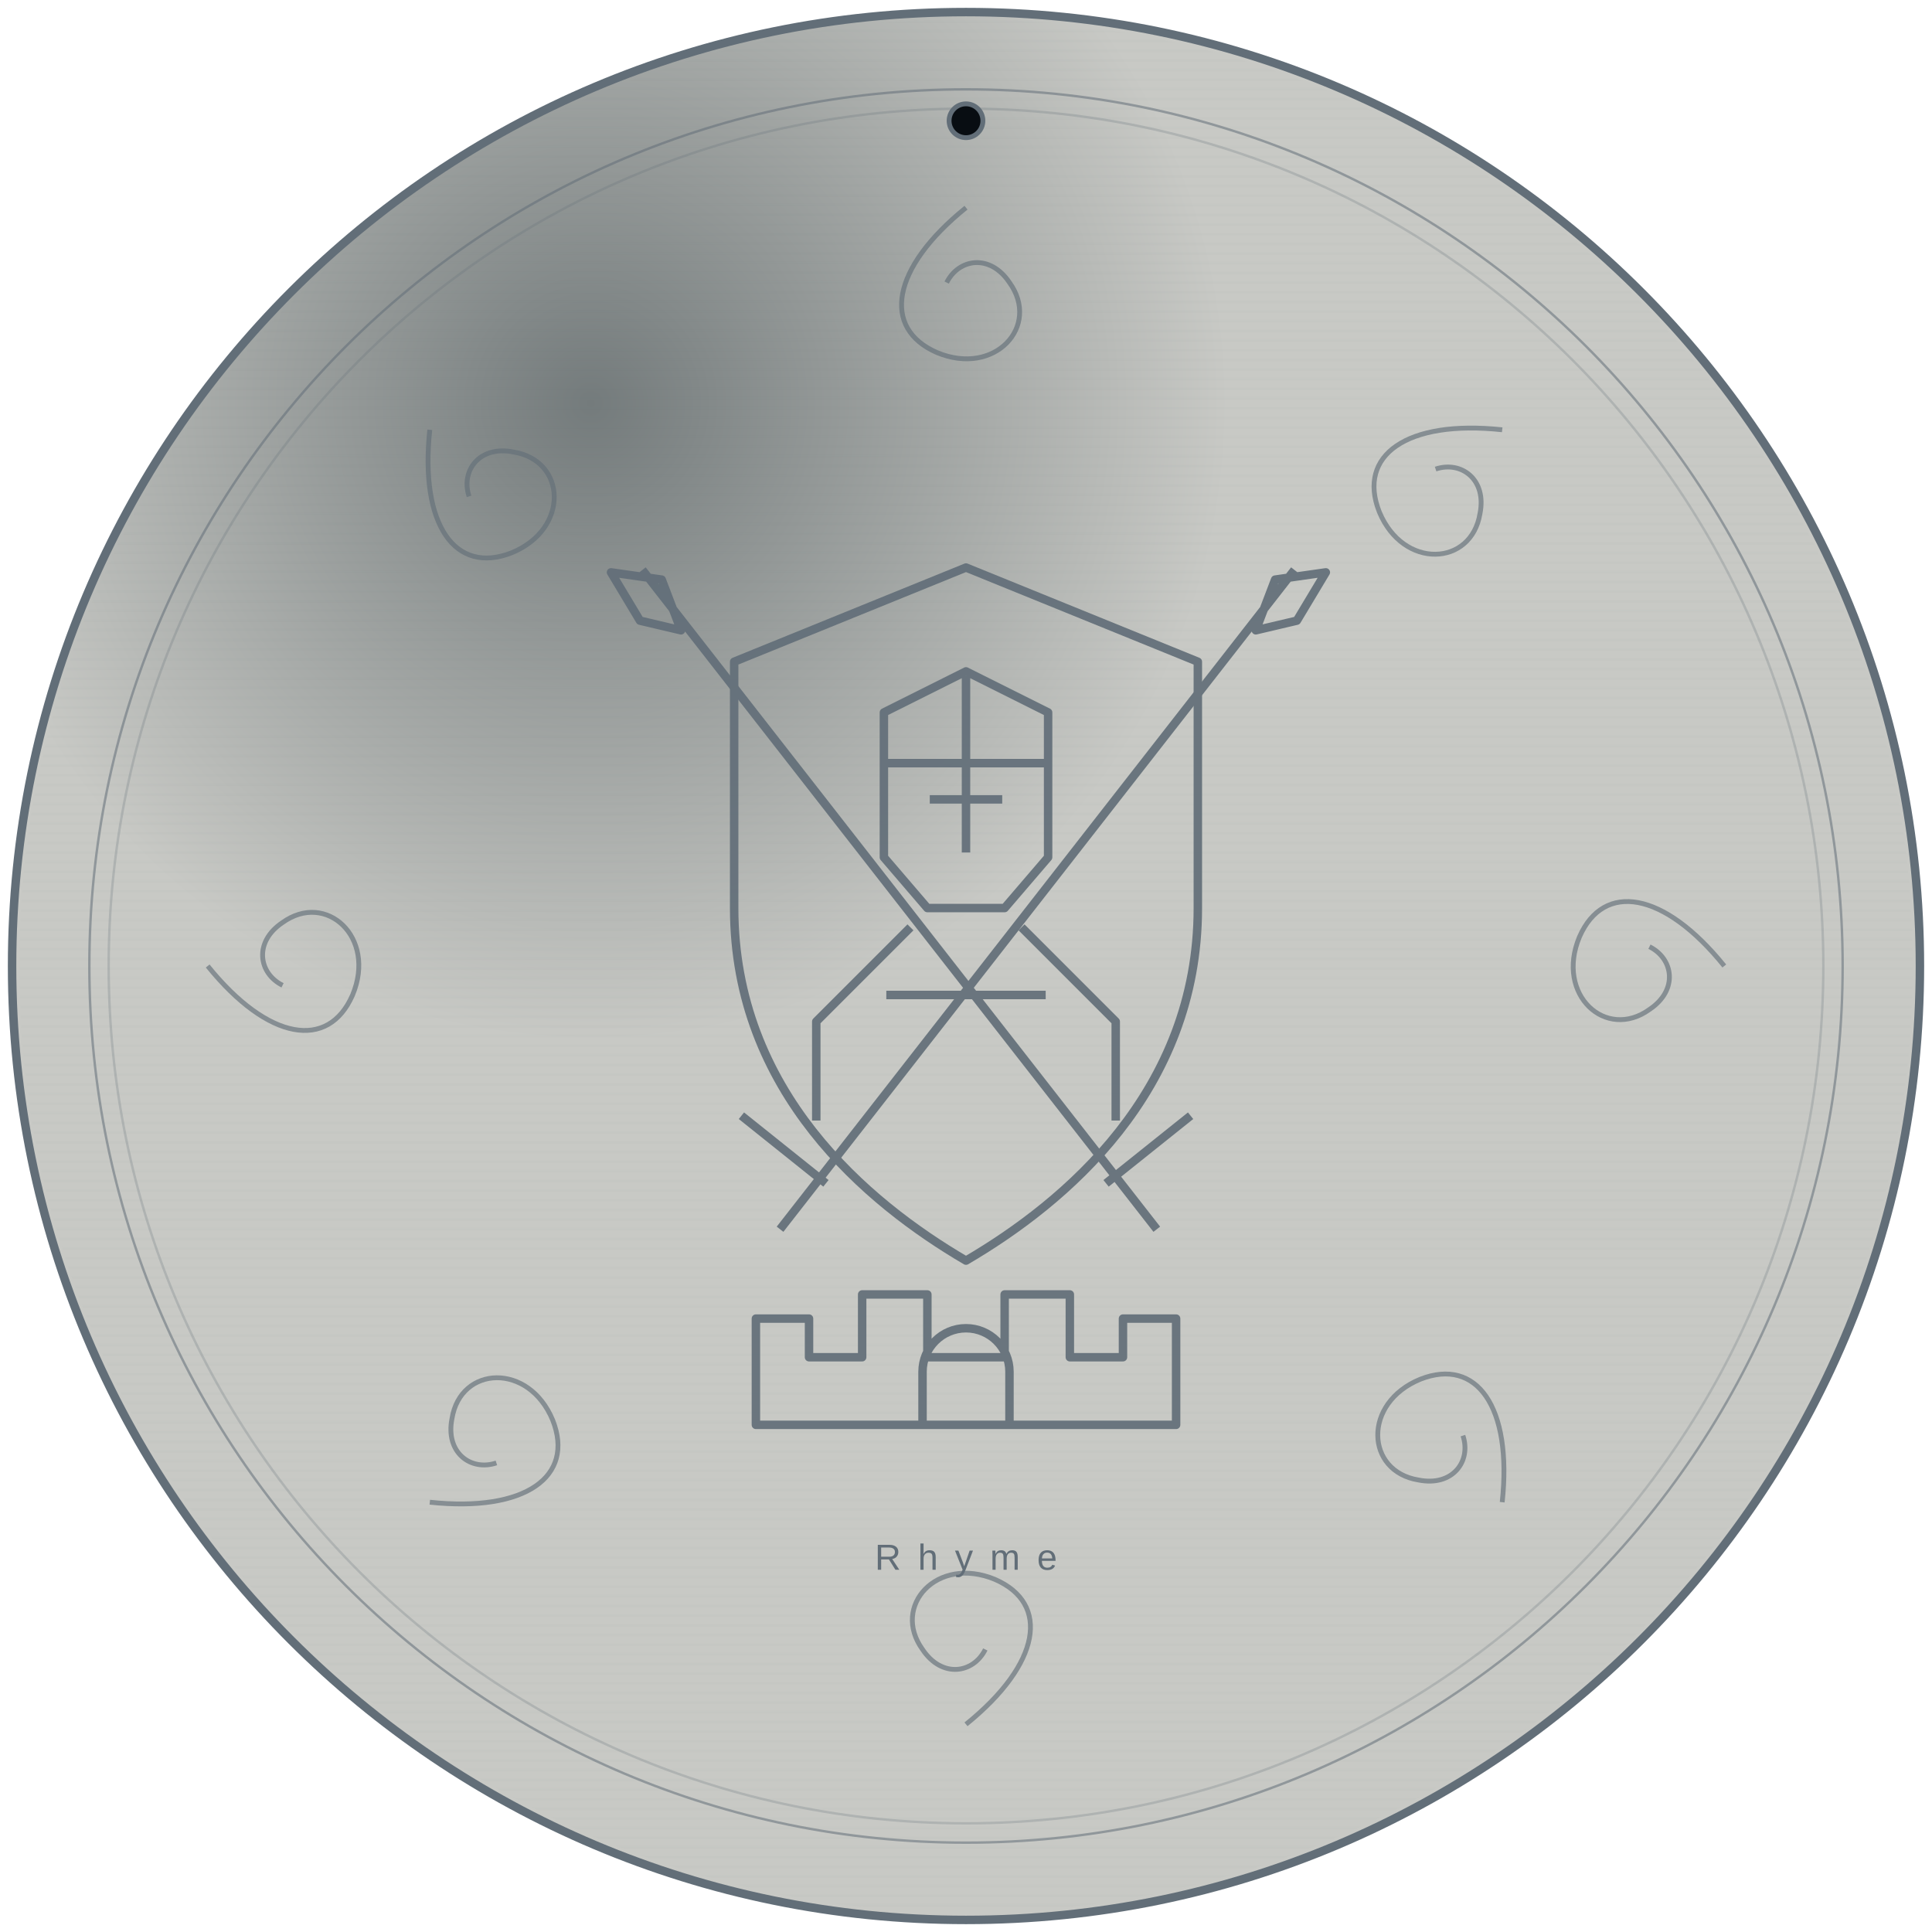
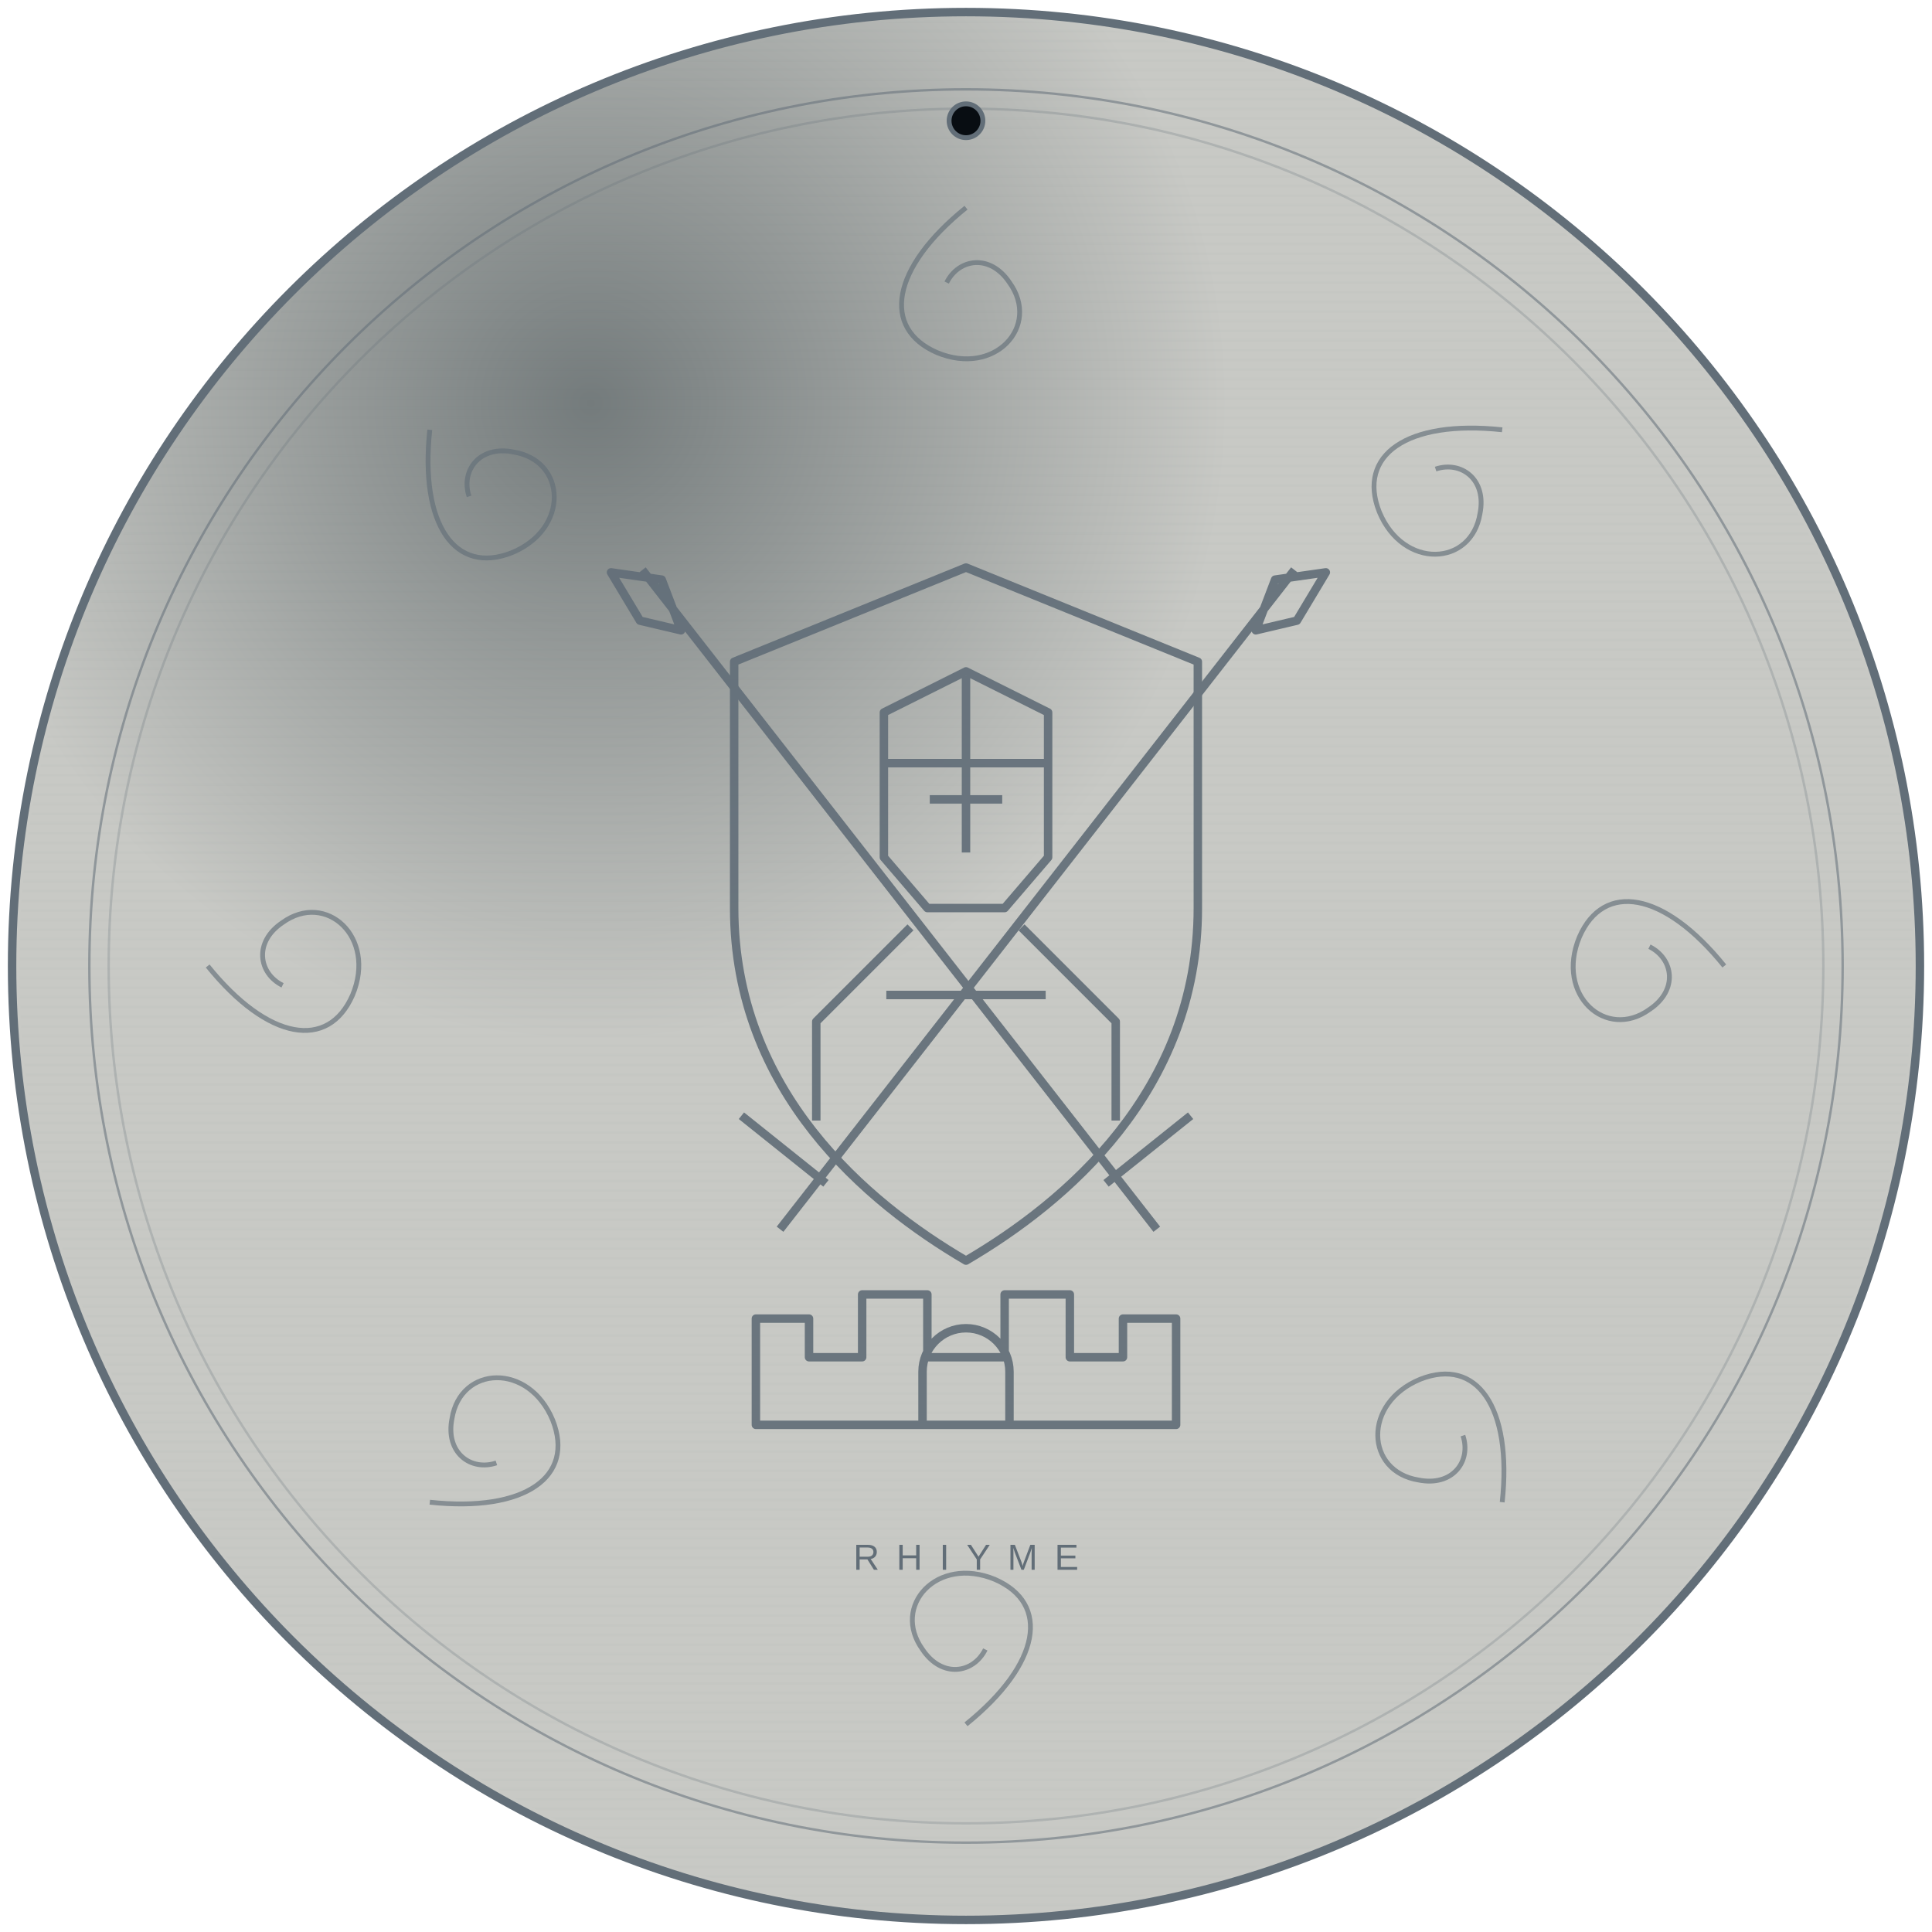
<svg xmlns="http://www.w3.org/2000/svg" width="800" height="800" viewBox="0 0 800 800">
  <defs>
    <radialGradient id="metal" cx="30%" cy="20%" r="85%">
      <stop stop-color="#747b7c" />
      <stop offset=".4" stop-color="#c8c9c5" />
      <stop offset="1" stop-color="#c8c9c5" />
    </radialGradient>
    <pattern id="grain" width="4" height="4" patternUnits="userSpaceOnUse">
      <path d="M0 1h4" stroke="#626e78" opacity=".025" />
    </pattern>
  </defs>
  <circle cx="400" cy="400" r="395" fill="url(#metal)" stroke="#626e78" stroke-width="3.5" />
  <circle cx="400" cy="400" r="392" fill="url(#grain)" />
  <circle cx="400" cy="400" r="363" fill="none" stroke="#626e78" opacity=".55" />
  <circle cx="400" cy="400" r="355" fill="none" stroke="#626e78" opacity=".25" />
  <g fill="none" stroke="#626e78" stroke-width="3.5" stroke-linejoin="round" opacity=".92">
    <path d="M400 235l96 39v102c0 76-55 122-96 146-41-24-96-70-96-146V274z" />
    <path d="M366 295l34-17 34 17v60l-18 21h-32l-18-21zM367 316h66M385 331h30M400 280v73M377 384l-39 39v41m85-80 39 39v41M367 412h66" />
    <path d="M266 236l213 273m-226-272 21 3 8 21-17-4zM458 490l35-28M536 236L323 509m226-272-21 3-8 21 17-4zM342 490l-35-28" />
    <path d="M313 590v-44h22v16h22v-26h27v26h32v-26h27v26h22v-16h22v44zM382 590v-22a18 18 0 0 1 36 0v22" />
  </g>
  <g fill="none" stroke="#626e78" stroke-width="2" opacity=".65">
    <path id="p" d="M400 86c-31 25-35 50-12 60 24 10 43-11 30-29-8-12-21-10-26 0" />
    <use href="#p" transform="rotate(45 400 400)" />
    <use href="#p" transform="rotate(90 400 400)" />
    <use href="#p" transform="rotate(135 400 400)" />
    <use href="#p" transform="rotate(180 400 400)" />
    <use href="#p" transform="rotate(225 400 400)" />
    <use href="#p" transform="rotate(270 400 400)" />
    <use href="#p" transform="rotate(315 400 400)" />
  </g>
  <circle cx="400" cy="50" r="7" fill="#080d12" stroke="#626e78" stroke-width="2" />
-   <text x="400" y="650" fill="#626e78" text-anchor="middle" font-family="Arial,sans-serif" font-size="15" letter-spacing="7">Rhyme</text>
+   <text x="400" y="650" fill="#626e78" text-anchor="middle" font-family="Arial,sans-serif" font-size="15" letter-spacing="7">RHIYME</text>
</svg>
